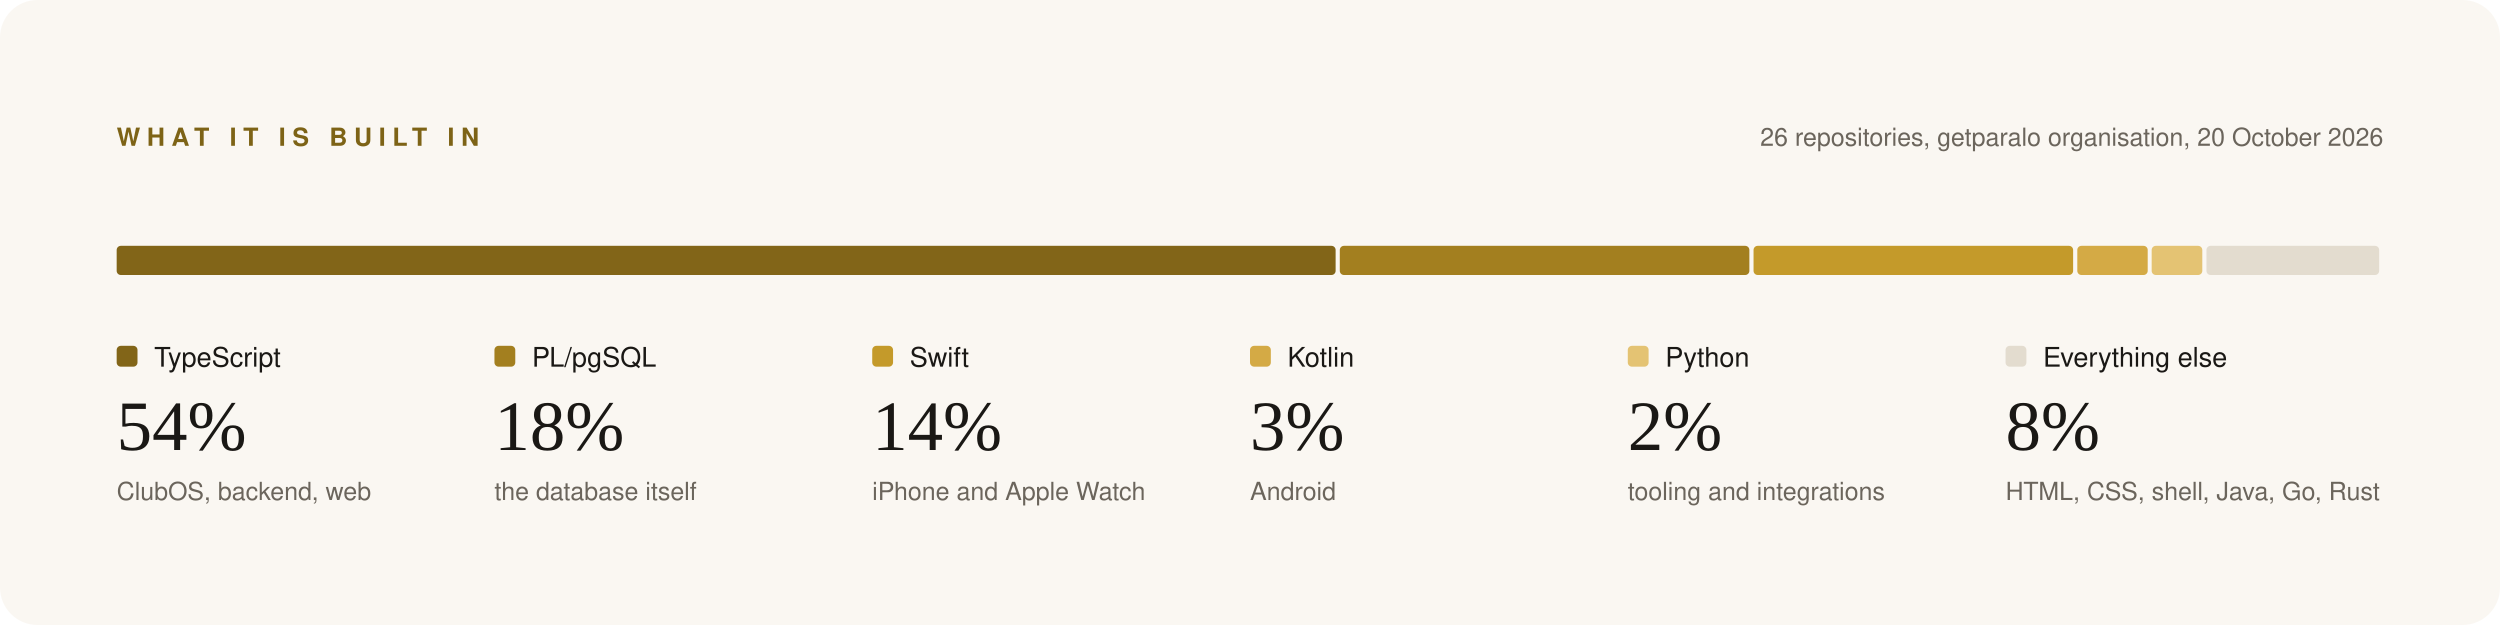
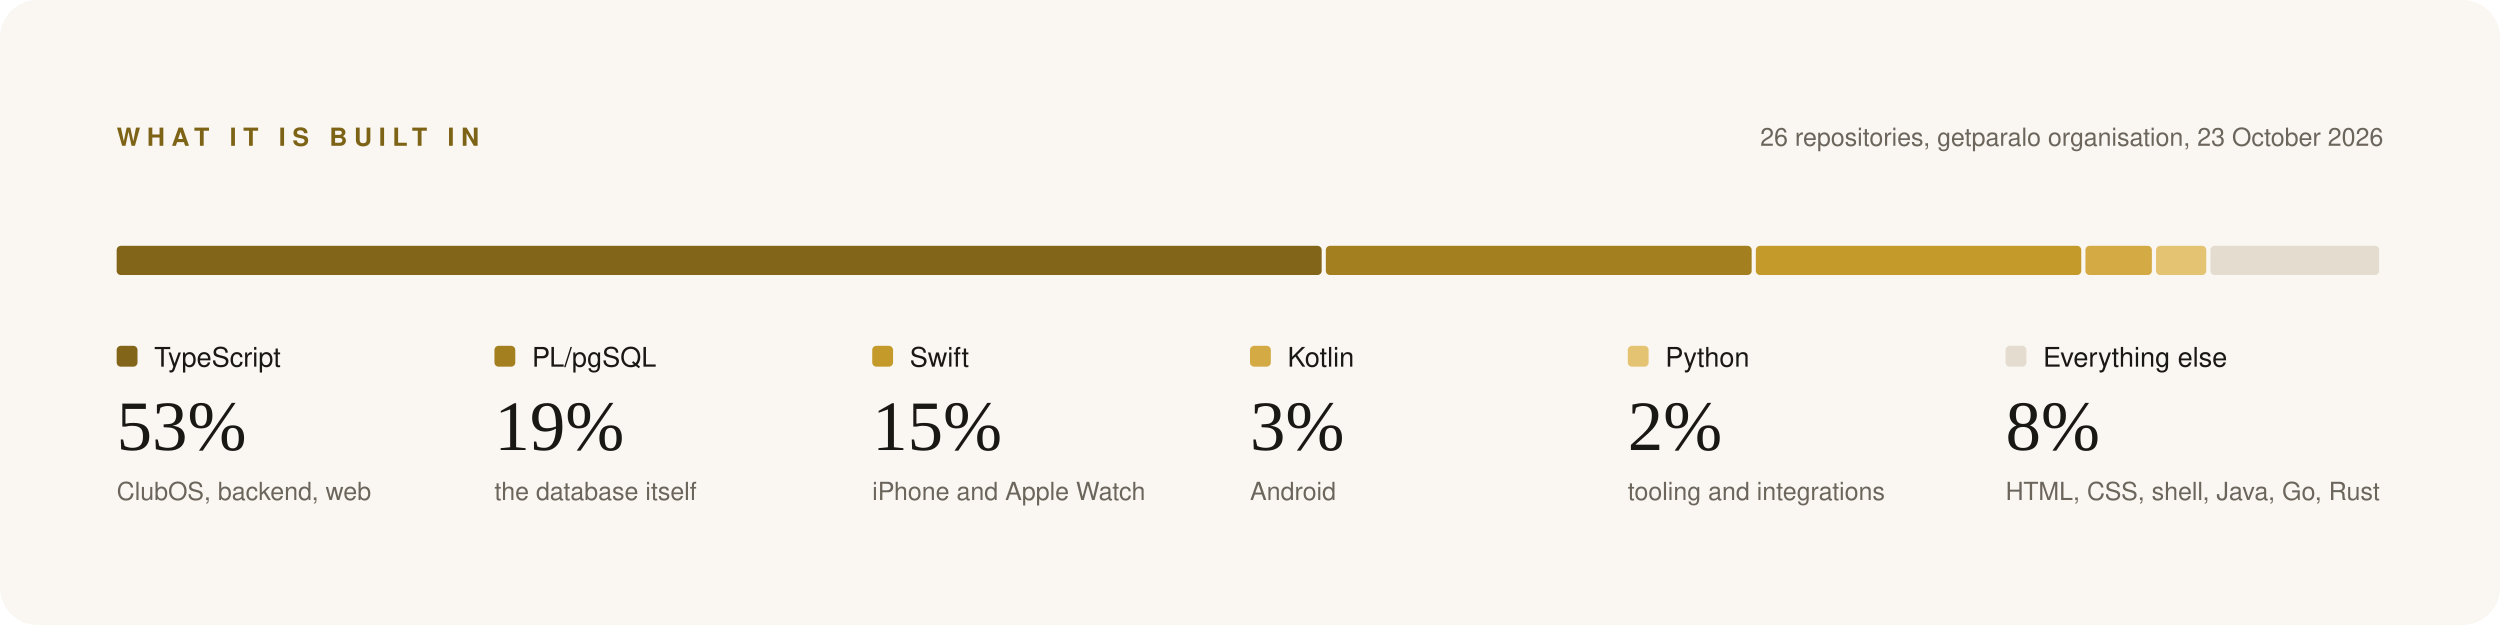
<svg xmlns="http://www.w3.org/2000/svg" width="1200" height="300" viewBox="0 0 1200 300" role="img" aria-label="Languages across Paralo repositories">
  <rect width="1200" height="300" rx="18" fill="#FAF7F2" />
  <text x="56" y="70" font-family="-apple-system, 'Helvetica Neue', Helvetica, Arial, sans-serif" font-size="12" letter-spacing="3.2" font-weight="600" fill="#7D6316">WHAT IT IS BUILT IN</text>
-   <text x="1144" y="70" text-anchor="end" font-family="-apple-system, 'Helvetica Neue', Helvetica, Arial, sans-serif" font-size="12" fill="#6B655C">26 repositories, getparalo organisation, 20 October 2026</text>
-   <rect x="56.0" y="118" width="585.1" height="14" rx="2" fill="#826518">
-     <animate attributeName="width" values="0;0;585.1" keyTimes="0;0.125;1" dur="0.80s" begin="0s" fill="freeze" calcMode="spline" keySplines="0 0 1 1;0.2 0.7 0.2 1" />
+   <text x="1144" y="70" text-anchor="end" font-family="-apple-system, 'Helvetica Neue', Helvetica, Arial, sans-serif" font-size="12" fill="#6B655C">26 repositories, getparalo organisation, 23 October 2026</text>
+   <rect x="56.0" y="118" width="578.4" height="14" rx="2" fill="#826518">
+     <animate attributeName="width" values="0;0;578.4" keyTimes="0;0.125;1" dur="0.80s" begin="0s" fill="freeze" calcMode="spline" keySplines="0 0 1 1;0.2 0.7 0.2 1" />
  </rect>
-   <rect x="643.1" y="118" width="196.6" height="14" rx="2" fill="#A37F1F">
-     <animate attributeName="width" values="0;0;196.6" keyTimes="0;0.239;1" dur="0.92s" begin="0s" fill="freeze" calcMode="spline" keySplines="0 0 1 1;0.2 0.7 0.2 1" />
+   <rect x="636.4" y="118" width="204.4" height="14" rx="2" fill="#A37F1F">
+     <animate attributeName="width" values="0;0;204.4" keyTimes="0;0.239;1" dur="0.92s" begin="0s" fill="freeze" calcMode="spline" keySplines="0 0 1 1;0.2 0.7 0.2 1" />
  </rect>
-   <rect x="841.7" y="118" width="153.4" height="14" rx="2" fill="#C49A2A">
-     <animate attributeName="width" values="0;0;153.4" keyTimes="0;0.327;1" dur="1.04s" begin="0s" fill="freeze" calcMode="spline" keySplines="0 0 1 1;0.2 0.7 0.2 1" />
+   <rect x="842.8" y="118" width="156.2" height="14" rx="2" fill="#C49A2A">
+     <animate attributeName="width" values="0;0;156.2" keyTimes="0;0.327;1" dur="1.04s" begin="0s" fill="freeze" calcMode="spline" keySplines="0 0 1 1;0.2 0.7 0.2 1" />
  </rect>
-   <rect x="997.1" y="118" width="33.8" height="14" rx="2" fill="#D4AA45">
-     <animate attributeName="width" values="0;0;33.8" keyTimes="0;0.397;1" dur="1.16s" begin="0s" fill="freeze" calcMode="spline" keySplines="0 0 1 1;0.2 0.7 0.2 1" />
+   <rect x="1001.0" y="118" width="31.9" height="14" rx="2" fill="#D4AA45">
+     <animate attributeName="width" values="0;0;31.9" keyTimes="0;0.397;1" dur="1.16s" begin="0s" fill="freeze" calcMode="spline" keySplines="0 0 1 1;0.2 0.7 0.2 1" />
  </rect>
-   <rect x="1032.8" y="118" width="24.3" height="14" rx="2" fill="#E4C373">
-     <animate attributeName="width" values="0;0;24.3" keyTimes="0;0.453;1" dur="1.28s" begin="0s" fill="freeze" calcMode="spline" keySplines="0 0 1 1;0.2 0.7 0.2 1" />
+   <rect x="1034.9" y="118" width="24.1" height="14" rx="2" fill="#E4C373">
+     <animate attributeName="width" values="0;0;24.1" keyTimes="0;0.453;1" dur="1.28s" begin="0s" fill="freeze" calcMode="spline" keySplines="0 0 1 1;0.2 0.7 0.2 1" />
  </rect>
-   <rect x="1059.1" y="118" width="82.9" height="14" rx="2" fill="#E3DCCF">
-     <animate attributeName="width" values="0;0;82.9" keyTimes="0;0.500;1" dur="1.40s" begin="0s" fill="freeze" calcMode="spline" keySplines="0 0 1 1;0.2 0.7 0.2 1" />
+   <rect x="1061.0" y="118" width="81.0" height="14" rx="2" fill="#E3DCCF">
+     <animate attributeName="width" values="0;0;81.0" keyTimes="0;0.500;1" dur="1.40s" begin="0s" fill="freeze" calcMode="spline" keySplines="0 0 1 1;0.2 0.7 0.2 1" />
  </rect>
  <rect x="56.0" y="166" width="10" height="10" rx="2" fill="#826518" />
  <text x="74.0" y="176" font-family="-apple-system, 'Helvetica Neue', Helvetica, Arial, sans-serif" font-size="13" fill="#1A1815">TypeScript</text>
-   <text x="56.0" y="216" font-family="Georgia, 'Times New Roman', Times, serif" font-size="34" fill="#1A1815">54%</text>
+   <text x="56.0" y="216" font-family="Georgia, 'Times New Roman', Times, serif" font-size="34" fill="#1A1815">53%</text>
  <text x="56.0" y="240" font-family="-apple-system, 'Helvetica Neue', Helvetica, Arial, sans-serif" font-size="12" fill="#6B655C">ClubOS, backend, web</text>
  <rect x="237.333" y="166" width="10" height="10" rx="2" fill="#A37F1F" />
  <text x="255.333" y="176" font-family="-apple-system, 'Helvetica Neue', Helvetica, Arial, sans-serif" font-size="13" fill="#1A1815">PL/pgSQL</text>
-   <text x="237.333" y="216" font-family="Georgia, 'Times New Roman', Times, serif" font-size="34" fill="#1A1815">18%</text>
+   <text x="237.333" y="216" font-family="Georgia, 'Times New Roman', Times, serif" font-size="34" fill="#1A1815">19%</text>
  <text x="237.333" y="240" font-family="-apple-system, 'Helvetica Neue', Helvetica, Arial, sans-serif" font-size="12" fill="#6B655C">the database itself</text>
  <rect x="418.667" y="166" width="10" height="10" rx="2" fill="#C49A2A" />
  <text x="436.667" y="176" font-family="-apple-system, 'Helvetica Neue', Helvetica, Arial, sans-serif" font-size="13" fill="#1A1815">Swift</text>
-   <text x="418.667" y="216" font-family="Georgia, 'Times New Roman', Times, serif" font-size="34" fill="#1A1815">14%</text>
+   <text x="418.667" y="216" font-family="Georgia, 'Times New Roman', Times, serif" font-size="34" fill="#1A1815">15%</text>
  <text x="418.667" y="240" font-family="-apple-system, 'Helvetica Neue', Helvetica, Arial, sans-serif" font-size="12" fill="#6B655C">iPhone and Apple Watch</text>
  <rect x="600.0" y="166" width="10" height="10" rx="2" fill="#D4AA45" />
  <text x="618.0" y="176" font-family="-apple-system, 'Helvetica Neue', Helvetica, Arial, sans-serif" font-size="13" fill="#1A1815">Kotlin</text>
  <text x="600.0" y="216" font-family="Georgia, 'Times New Roman', Times, serif" font-size="34" fill="#1A1815">3%</text>
  <text x="600.0" y="240" font-family="-apple-system, 'Helvetica Neue', Helvetica, Arial, sans-serif" font-size="12" fill="#6B655C">Android</text>
  <rect x="781.333" y="166" width="10" height="10" rx="2" fill="#E4C373" />
  <text x="799.333" y="176" font-family="-apple-system, 'Helvetica Neue', Helvetica, Arial, sans-serif" font-size="13" fill="#1A1815">Python</text>
  <text x="781.333" y="216" font-family="Georgia, 'Times New Roman', Times, serif" font-size="34" fill="#1A1815">2%</text>
  <text x="781.333" y="240" font-family="-apple-system, 'Helvetica Neue', Helvetica, Arial, sans-serif" font-size="12" fill="#6B655C">tooling and integrations</text>
  <rect x="962.667" y="166" width="10" height="10" rx="2" fill="#E3DCCF" />
  <text x="980.667" y="176" font-family="-apple-system, 'Helvetica Neue', Helvetica, Arial, sans-serif" font-size="13" fill="#1A1815">Everything else</text>
  <text x="962.667" y="216" font-family="Georgia, 'Times New Roman', Times, serif" font-size="34" fill="#1A1815">8%</text>
  <text x="962.667" y="240" font-family="-apple-system, 'Helvetica Neue', Helvetica, Arial, sans-serif" font-size="12" fill="#6B655C">HTML, CSS, shell, Java, Go, Rust</text>
</svg>
